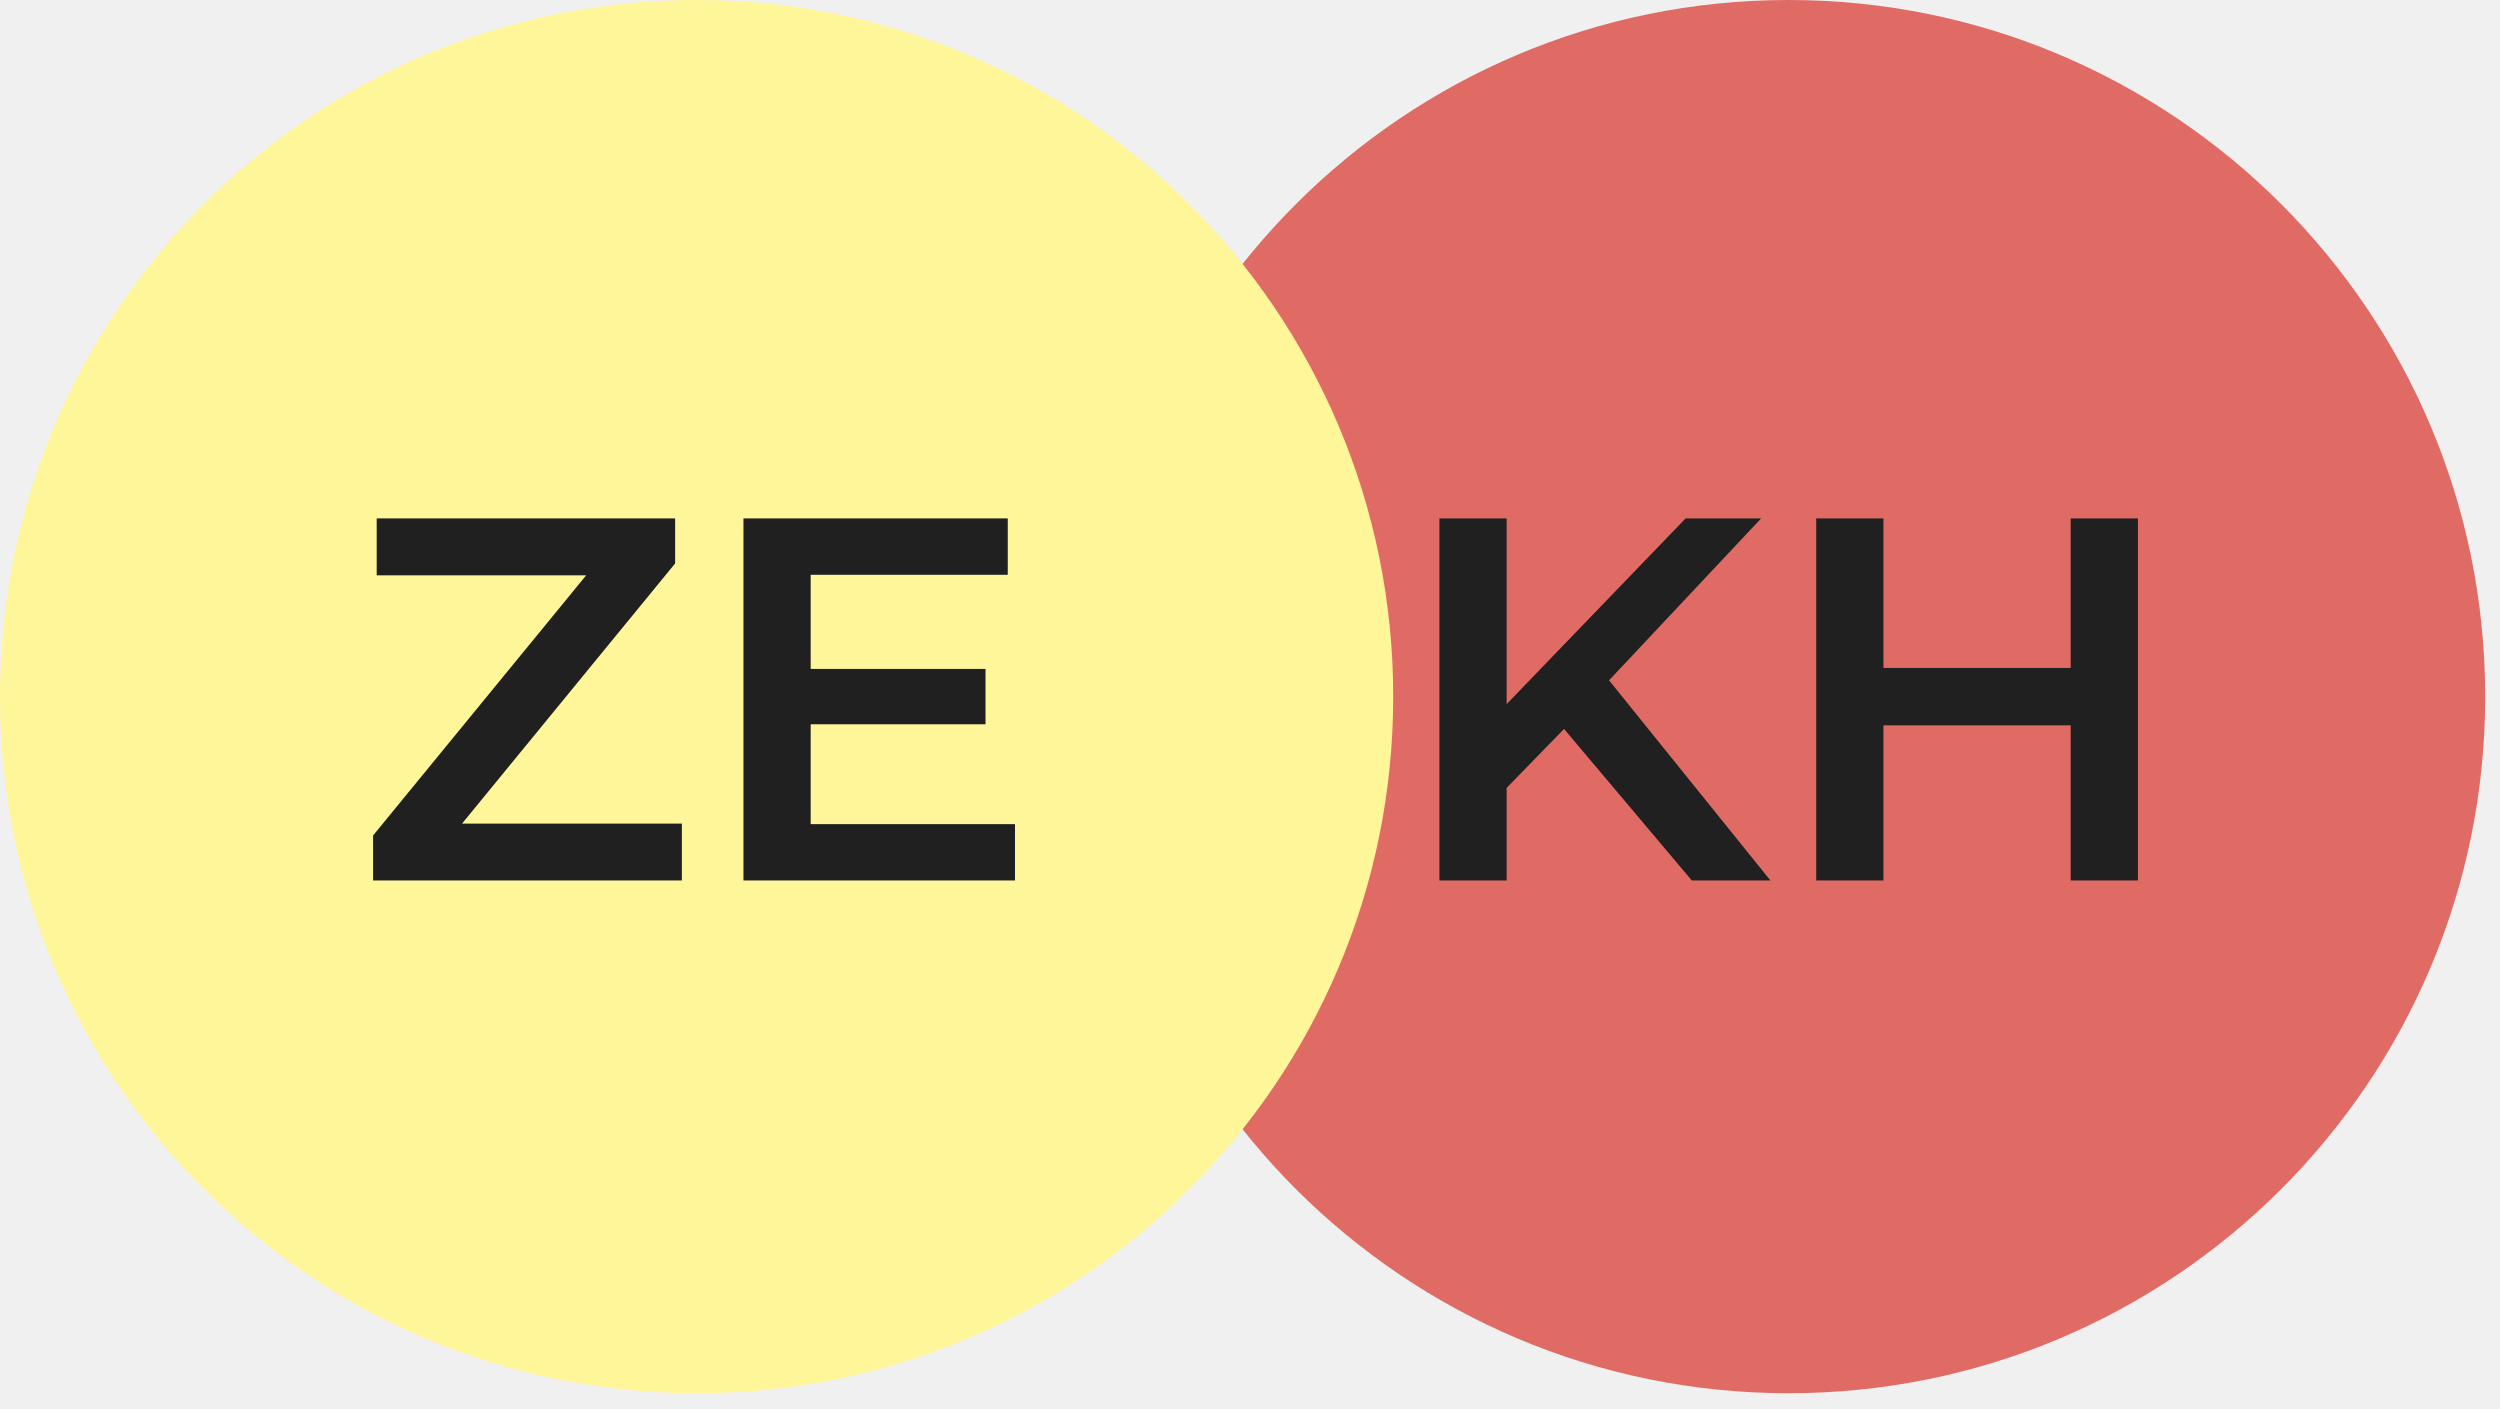
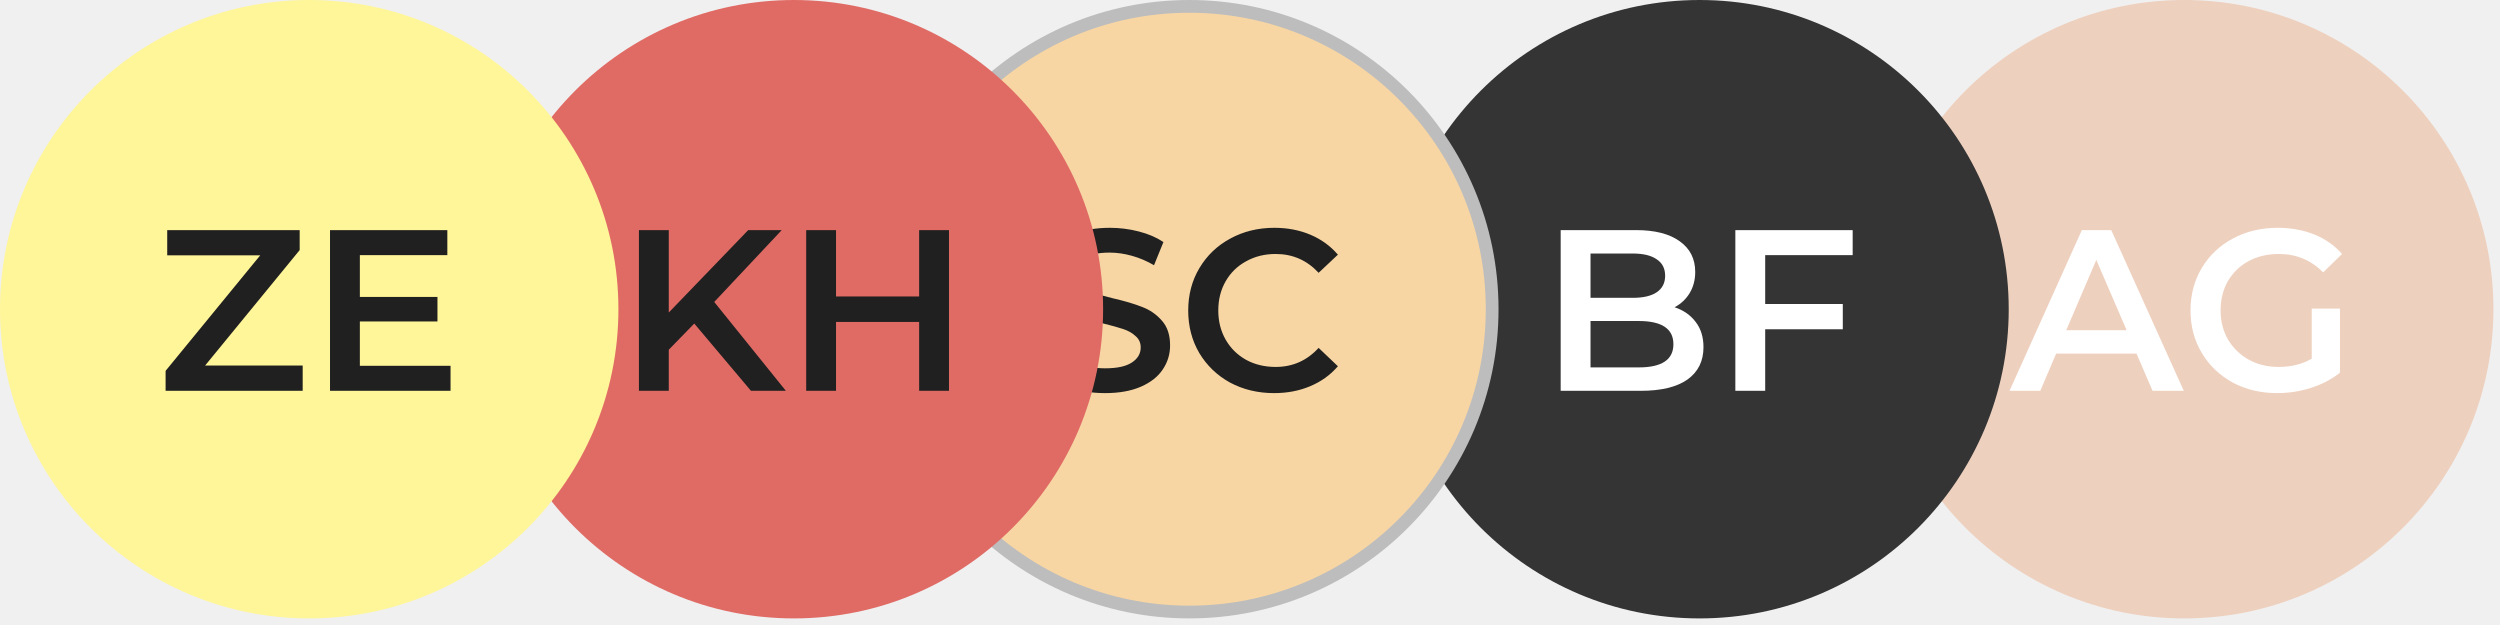
- <svg xmlns="http://www.w3.org/2000/svg" width="87" height="49" viewBox="0 0 87 49" fill="none">
+ <svg xmlns="http://www.w3.org/2000/svg" width="196" height="49" viewBox="0 0 196 49" fill="none">
+   <circle cx="171.242" cy="24.242" r="24.242" fill="#EED0BE" />
+   <path d="M167.501 27.724H161.201L159.959 30.64H157.547L163.217 18.04H165.521L171.209 30.64H168.761L167.501 27.724ZM166.727 25.888L164.351 20.38L161.993 25.888H166.727ZM181.24 24.196H183.454V29.218C182.806 29.734 182.05 30.13 181.186 30.406C180.322 30.682 179.434 30.82 178.522 30.82C177.238 30.82 176.08 30.544 175.048 29.992C174.016 29.428 173.206 28.654 172.618 27.67C172.03 26.686 171.736 25.576 171.736 24.34C171.736 23.104 172.03 21.994 172.618 21.01C173.206 20.026 174.016 19.258 175.048 18.706C176.092 18.142 177.262 17.86 178.558 17.86C179.614 17.86 180.574 18.034 181.438 18.382C182.302 18.73 183.028 19.24 183.616 19.912L182.14 21.352C181.18 20.392 180.022 19.912 178.666 19.912C177.778 19.912 176.986 20.098 176.29 20.47C175.606 20.842 175.066 21.364 174.67 22.036C174.286 22.708 174.094 23.476 174.094 24.34C174.094 25.18 174.286 25.936 174.67 26.608C175.066 27.28 175.606 27.808 176.29 28.192C176.986 28.576 177.772 28.768 178.648 28.768C179.632 28.768 180.496 28.552 181.24 28.12V24.196Z" fill="white" />
+   <circle cx="133.242" cy="24.242" r="24.242" fill="#343434" />
+   <path d="M131.285 24.088C131.981 24.316 132.533 24.7 132.941 25.24C133.349 25.768 133.553 26.428 133.553 27.22C133.553 28.312 133.133 29.158 132.293 29.758C131.453 30.346 130.229 30.64 128.621 30.64H122.357V18.04H128.261C129.749 18.04 130.895 18.334 131.699 18.922C132.503 19.498 132.905 20.296 132.905 21.316C132.905 21.94 132.761 22.492 132.473 22.972C132.185 23.452 131.789 23.824 131.285 24.088ZM124.697 19.876V23.35H128.009C128.825 23.35 129.449 23.206 129.881 22.918C130.325 22.618 130.547 22.186 130.547 21.622C130.547 21.046 130.325 20.614 129.881 20.326C129.449 20.026 128.825 19.876 128.009 19.876H124.697ZM128.477 28.804C130.289 28.804 131.195 28.198 131.195 26.986C131.195 25.774 130.289 25.168 128.477 25.168H124.697V28.804H128.477ZM138.391 20.002V23.836H144.475V25.816H138.391V30.64H136.051V18.04H145.249V20.002H138.391Z" fill="white" />
+   <circle cx="93.243" cy="24.242" r="23.742" fill="#F7D6A4" stroke="#BDBDBD" />
+   <path d="M86.641 30.82C85.669 30.82 84.727 30.682 83.815 30.406C82.915 30.13 82.201 29.764 81.673 29.308L82.483 27.49C82.999 27.898 83.629 28.234 84.373 28.498C85.129 28.75 85.885 28.876 86.641 28.876C87.577 28.876 88.273 28.726 88.729 28.426C89.197 28.126 89.431 27.73 89.431 27.238C89.431 26.878 89.299 26.584 89.035 26.356C88.783 26.116 88.459 25.93 88.063 25.798C87.667 25.666 87.127 25.516 86.443 25.348C85.483 25.12 84.703 24.892 84.103 24.664C83.515 24.436 83.005 24.082 82.573 23.602C82.153 23.11 81.943 22.45 81.943 21.622C81.943 20.926 82.129 20.296 82.501 19.732C82.885 19.156 83.455 18.7 84.211 18.364C84.979 18.028 85.915 17.86 87.019 17.86C87.787 17.86 88.543 17.956 89.287 18.148C90.031 18.34 90.673 18.616 91.213 18.976L90.475 20.794C89.923 20.47 89.347 20.224 88.747 20.056C88.147 19.888 87.565 19.804 87.001 19.804C86.077 19.804 85.387 19.96 84.931 20.272C84.487 20.584 84.265 20.998 84.265 21.514C84.265 21.874 84.391 22.168 84.643 22.396C84.907 22.624 85.237 22.804 85.633 22.936C86.029 23.068 86.569 23.218 87.253 23.386C88.189 23.602 88.957 23.83 89.557 24.07C90.157 24.298 90.667 24.652 91.087 25.132C91.519 25.612 91.735 26.26 91.735 27.076C91.735 27.772 91.543 28.402 91.159 28.966C90.787 29.53 90.217 29.98 89.449 30.316C88.681 30.652 87.745 30.82 86.641 30.82ZM99.888 30.82C98.616 30.82 97.464 30.544 96.432 29.992C95.412 29.428 94.608 28.654 94.02 27.67C93.444 26.686 93.156 25.576 93.156 24.34C93.156 23.104 93.45 21.994 94.038 21.01C94.626 20.026 95.43 19.258 96.45 18.706C97.482 18.142 98.634 17.86 99.906 17.86C100.938 17.86 101.88 18.04 102.732 18.4C103.584 18.76 104.304 19.282 104.892 19.966L103.38 21.388C102.468 20.404 101.346 19.912 100.014 19.912C99.15 19.912 98.376 20.104 97.692 20.488C97.008 20.86 96.474 21.382 96.09 22.054C95.706 22.726 95.514 23.488 95.514 24.34C95.514 25.192 95.706 25.954 96.09 26.626C96.474 27.298 97.008 27.826 97.692 28.21C98.376 28.582 99.15 28.768 100.014 28.768C101.346 28.768 102.468 28.27 103.38 27.274L104.892 28.714C104.304 29.398 103.578 29.92 102.714 30.28C101.862 30.64 100.92 30.82 99.888 30.82Z" fill="#202020" />
  <circle cx="62.242" cy="24.242" r="24.242" fill="#E06B65" />
-   <path d="M54.429 25.367L52.431 27.419V30.641H50.091V18.041H52.431V24.503L58.659 18.041H61.287L55.995 23.675L61.611 30.641H58.875L54.429 25.367ZM74.4 18.041V30.641H72.06V25.241H65.544V30.641H63.204V18.041H65.544V23.243H72.06V18.041H74.4Z" fill="#202020" />
+   <path d="M54.43 25.366L52.432 27.418V30.64H50.092V18.04H52.432V24.502L58.66 18.04H61.288L55.996 23.674L61.612 30.64H58.876L54.43 25.366ZM74.401 18.04V30.64H72.061V25.24H65.545V30.64H63.205V18.04H65.545V23.242H72.061V18.04H74.401Z" fill="#202020" />
  <circle cx="24.242" cy="24.242" r="24.242" fill="#FFF599" />
-   <path d="M23.729 28.661V30.641H12.983V29.075L20.399 20.021H13.109V18.041H23.495V19.607L16.079 28.661H23.729ZM35.322 28.679V30.641H25.872V18.041H35.07V20.003H28.212V23.279H34.296V25.205H28.212V28.679H35.322Z" fill="#202020" />
+   <path d="M23.73 28.66V30.64H12.983V29.074L20.399 20.02H13.11V18.04H23.495V19.606L16.079 28.66H23.73ZM35.323 28.678V30.64H25.873V18.04H35.071V20.002H28.213V23.278H34.297V25.204H28.213V28.678H35.323Z" fill="#202020" />
</svg>
